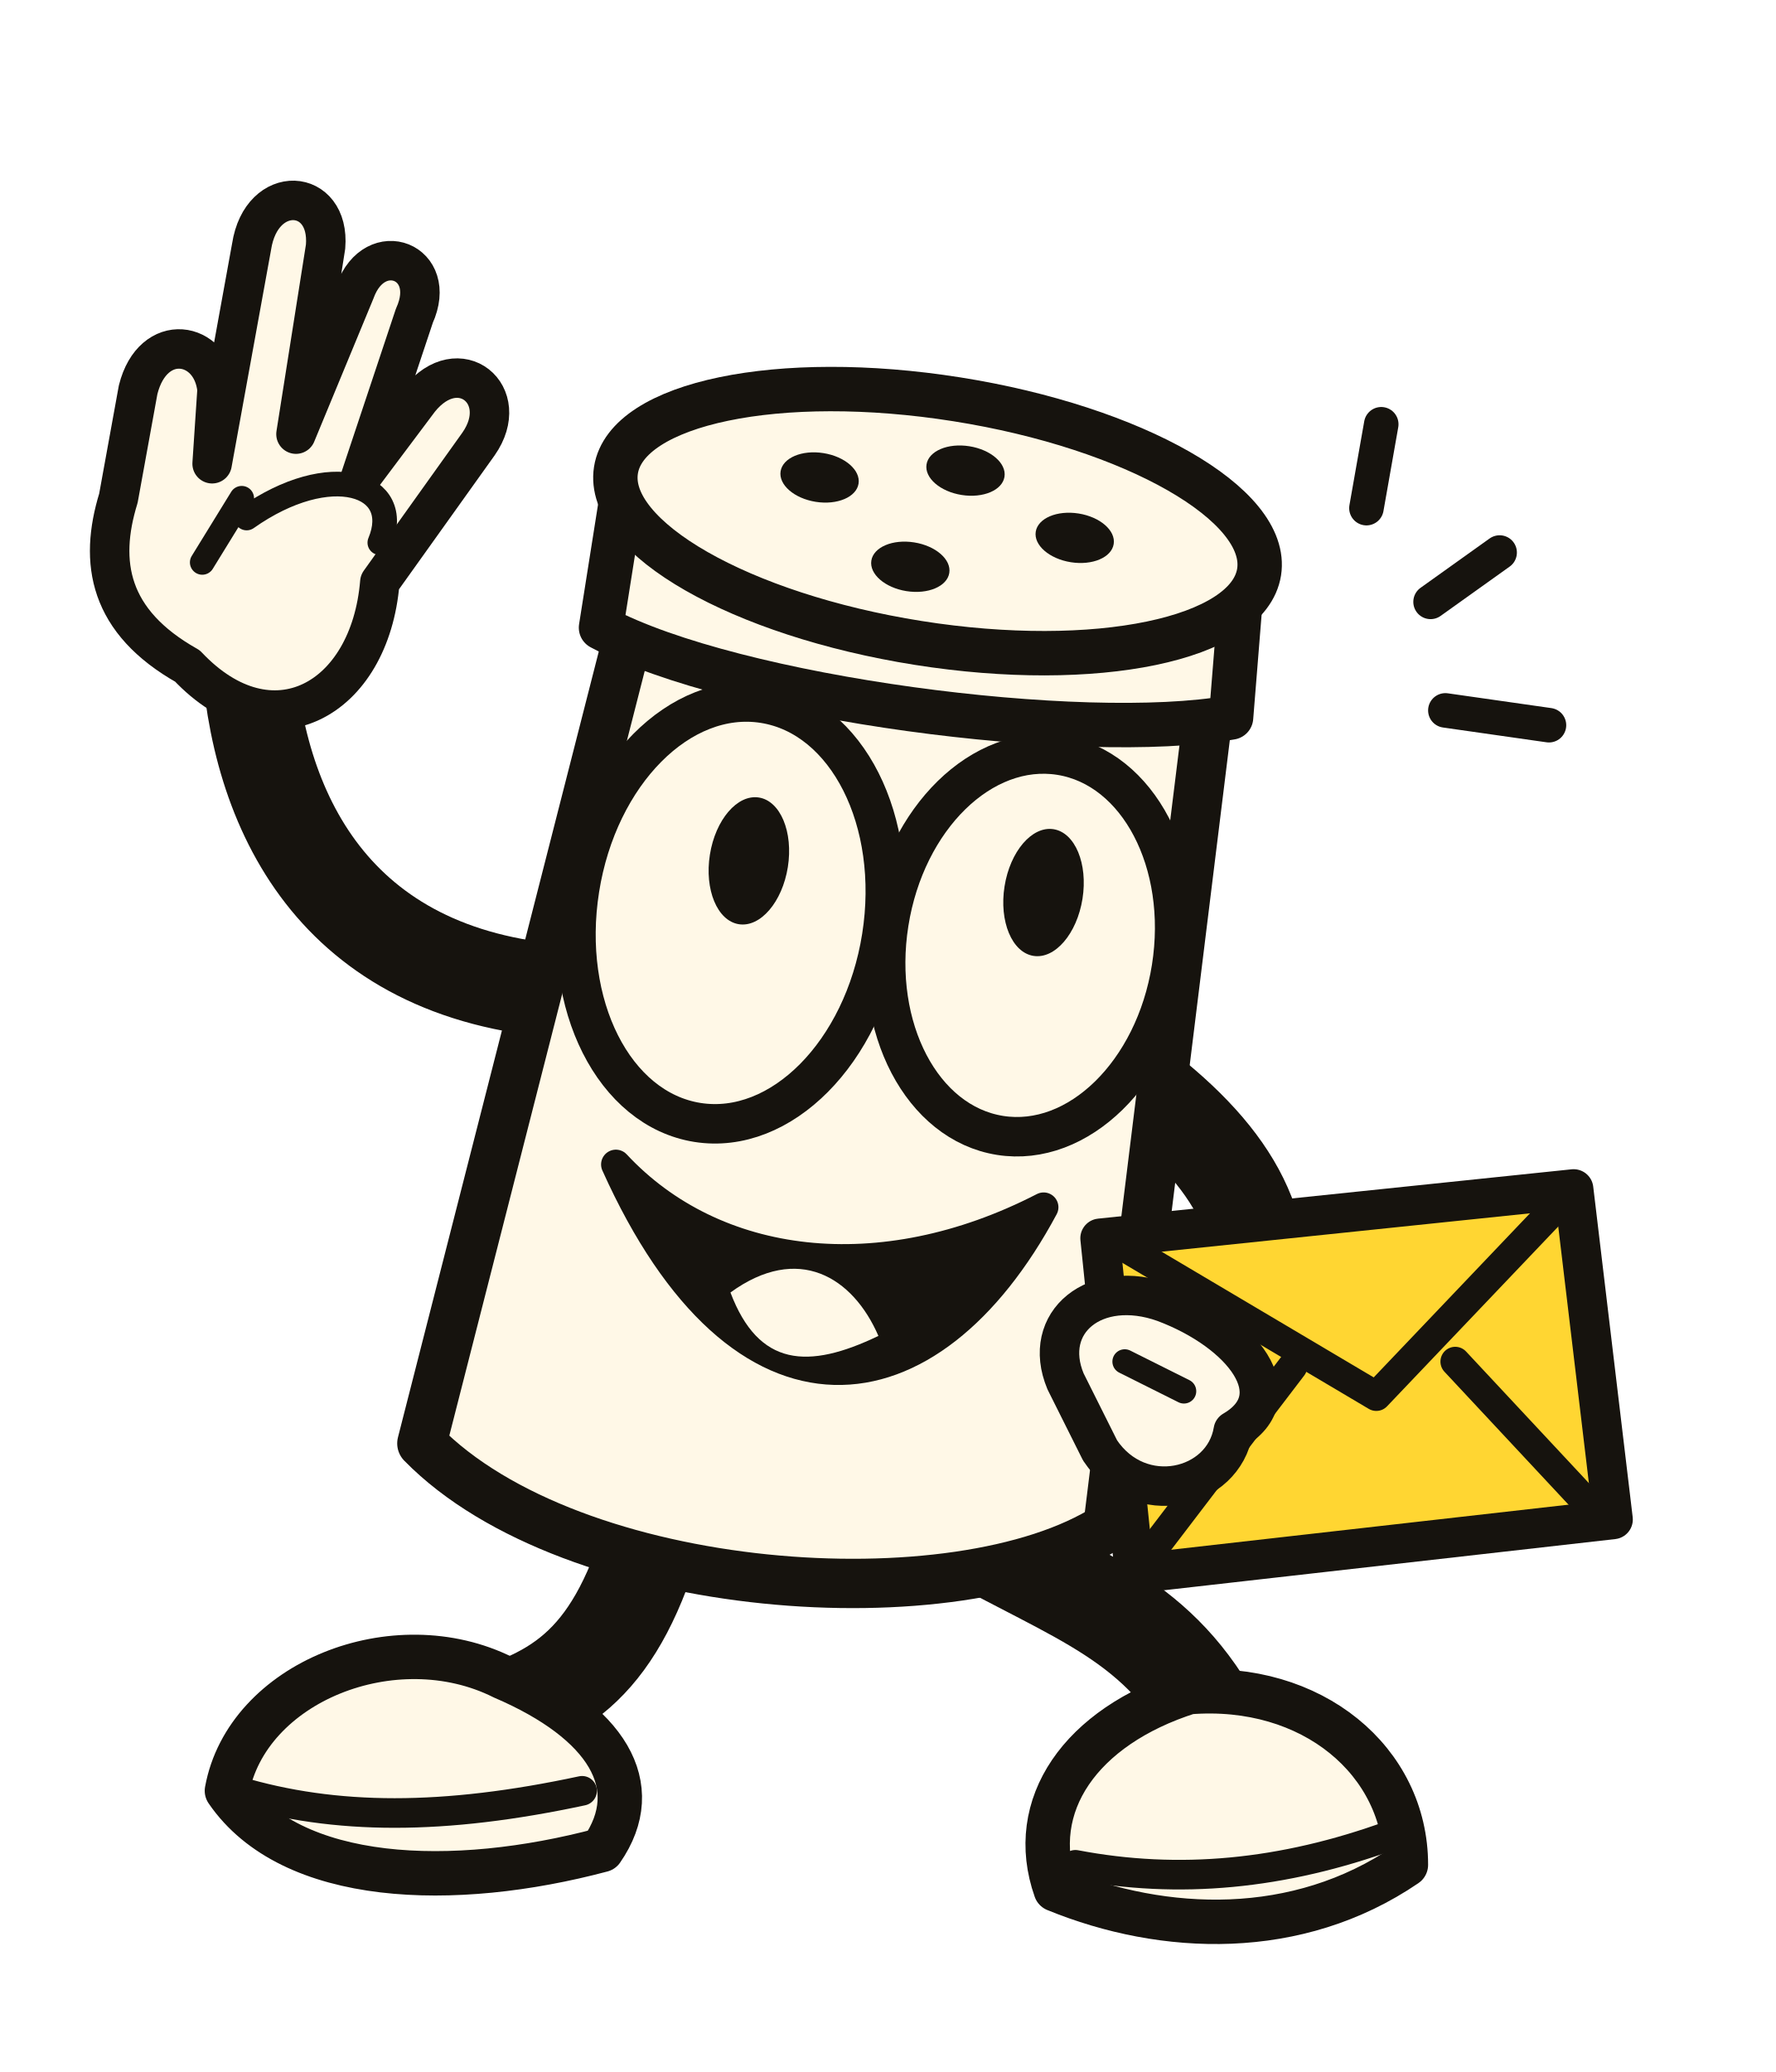
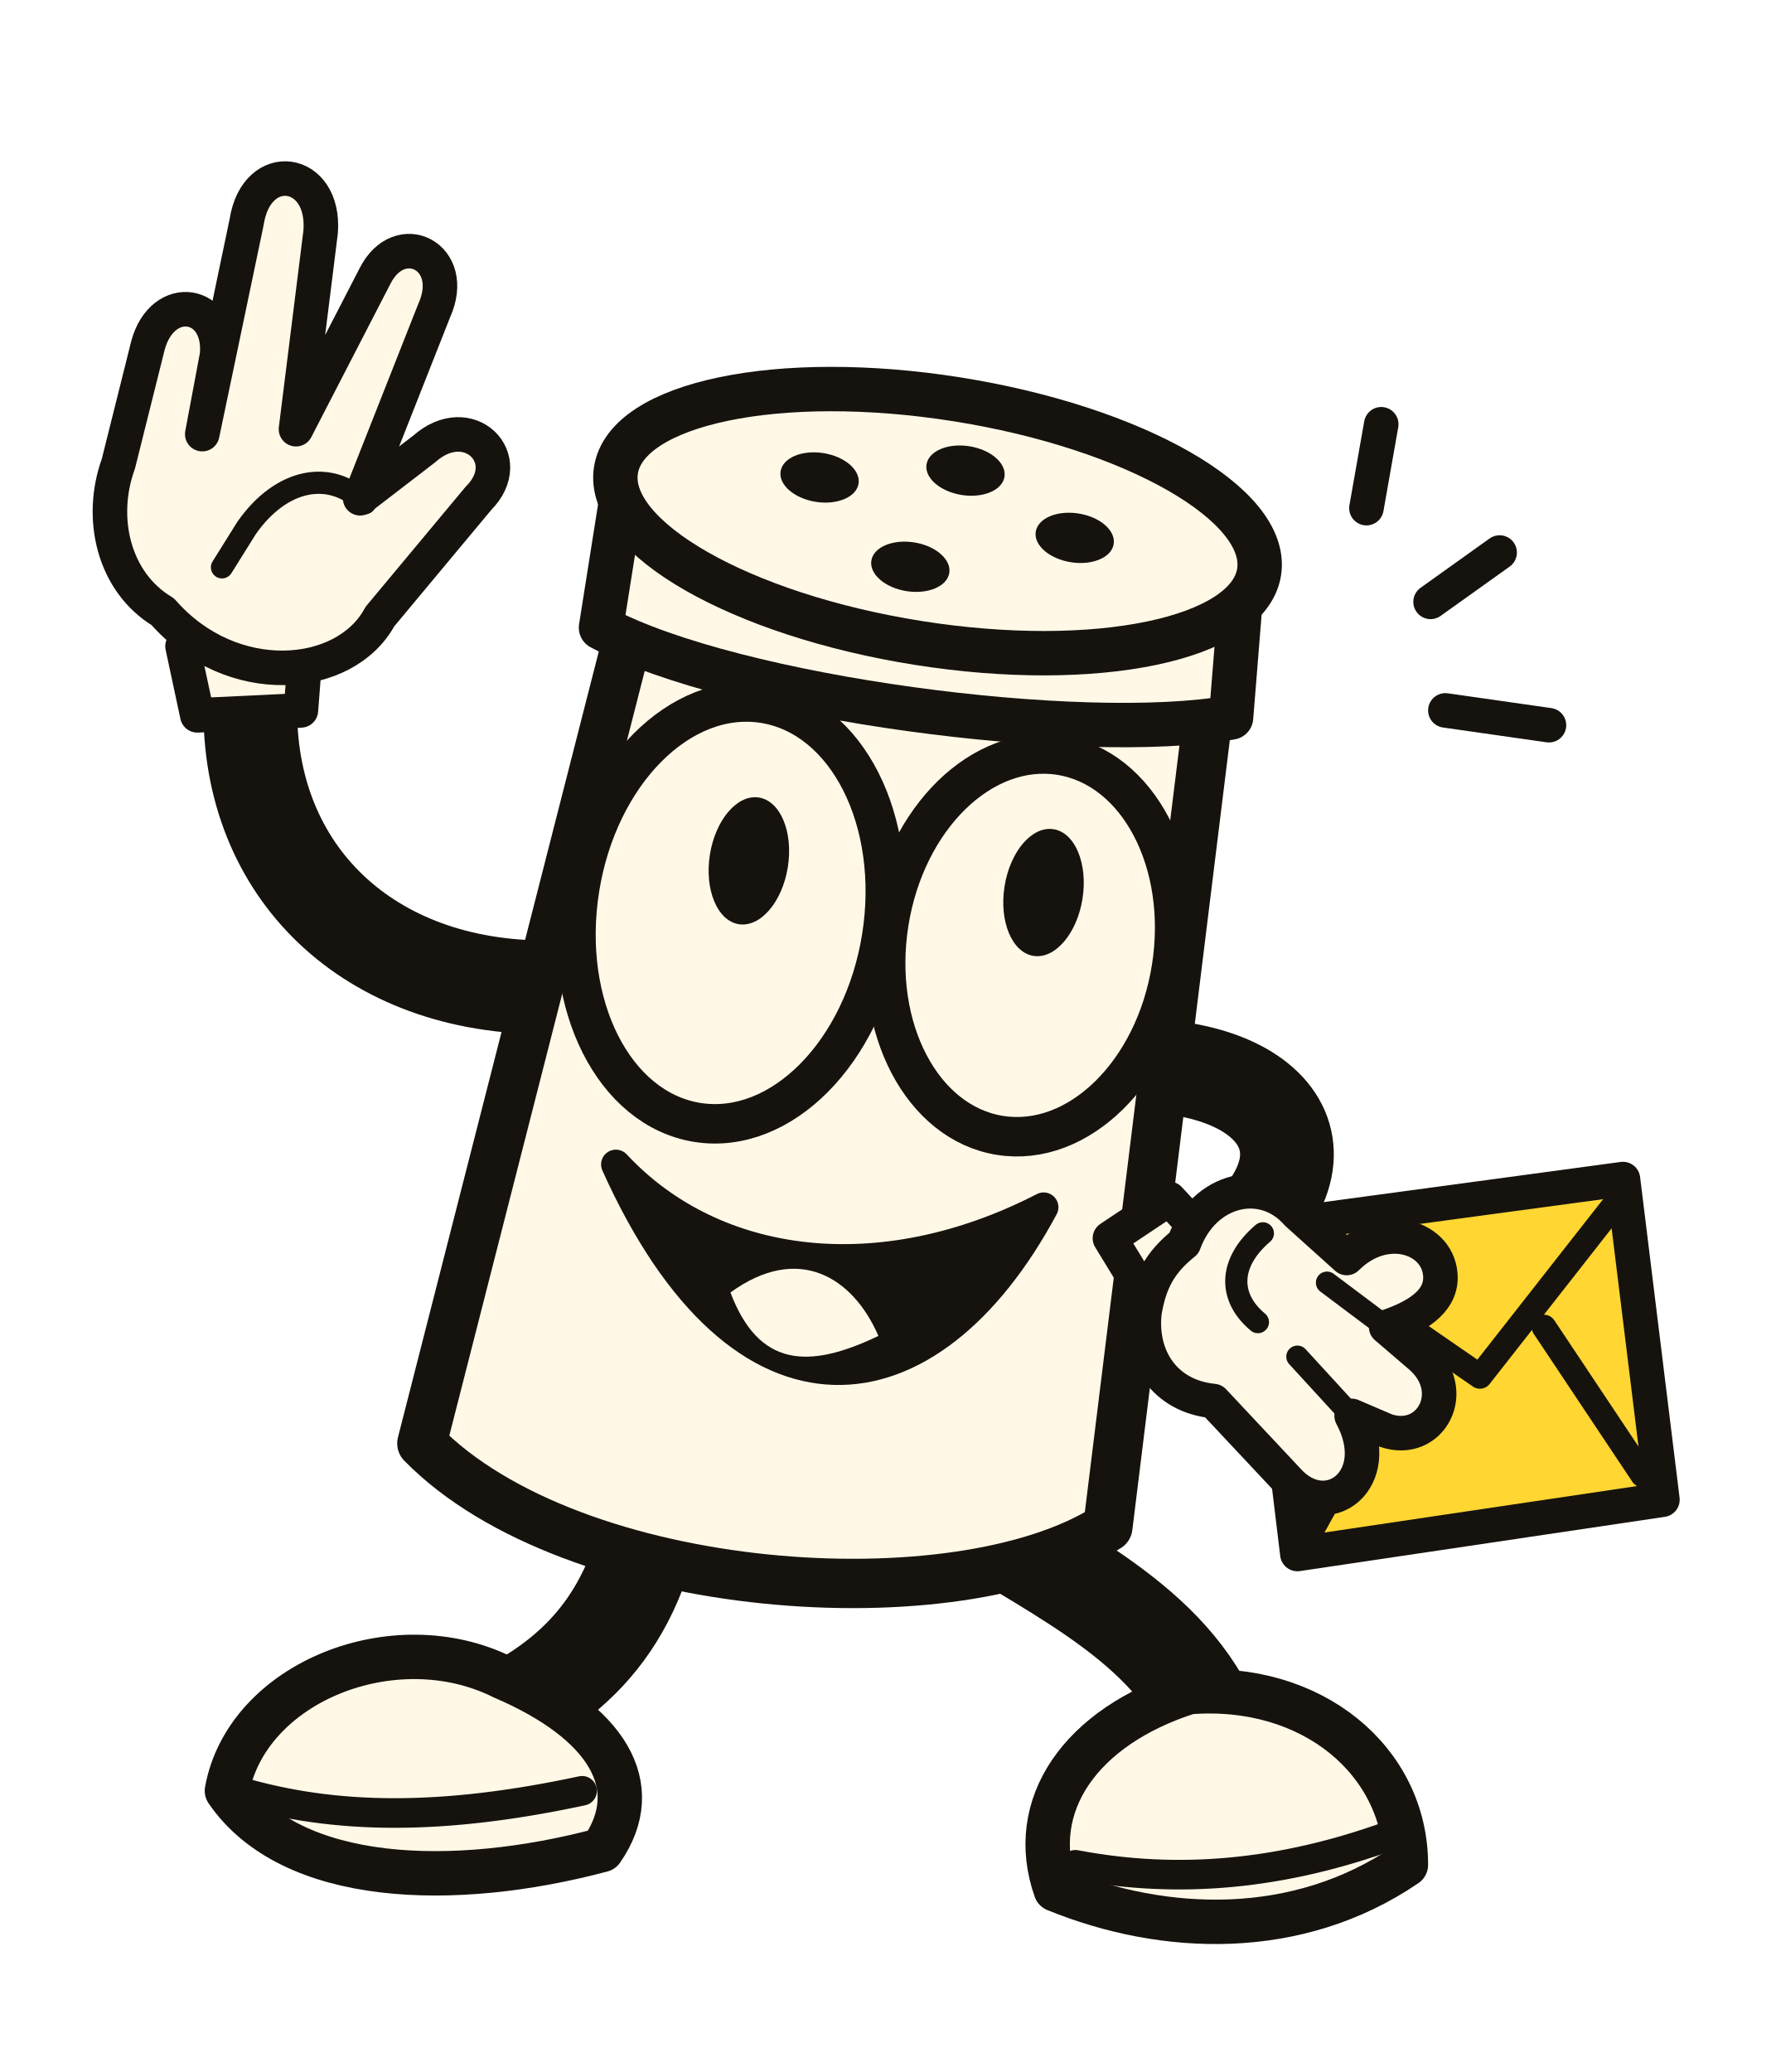
<svg xmlns="http://www.w3.org/2000/svg" viewBox="0 0 360 420" fill="none">
  <g stroke="#16130e" stroke-linecap="round" stroke-linejoin="round">
-     <path d="M133 309c-8 28-19 35-38 40m99-39c25 14 41 18 53 41" stroke-width="20" />
-     <path d="M102 340c-22-11-52 1-56 23 13 19 46 20 76 12 9-13 1-26-20-35Zm139 3c25-2 44 14 44 35-22 15-49 14-71 5-6-17 5-33 27-40Z" fill="#fff8e7" stroke-width="9" />
-     <path d="M48 363c20 6 42 6 70 0m100 15c21 4 42 2 64-6" stroke-width="6" />
-     <path d="M106 200c-43-7-56-42-56-75m177 92c21 15 31 30 28 49" stroke-width="19" />
-     <path d="M38 135c-16-9-18-21-14-34l4-22c3-12 15-10 16 0l-1 15 8-44c2-13 16-12 15 0l-6 38 12-29c4-11 17-6 12 5L73 97l12-16c8-10 19-1 12 9l-20 28c-2 24-22 35-39 17Z" fill="#fff8e7" stroke-width="8" />
-     <path d="M50 105c17-12 32-7 27 5m-28-9-8 13" stroke-width="5" />
+     <g id="legs" stroke-width="20">
+       <path d="M133 303C129 330 115 342 96 350" />
+       <path d="M194 306C216 320 239 330 247 353" />
+     </g>
+     <g id="shoes" fill="#fff8e7" stroke-width="9">
+       <path d="M102 340C80 329 50 341 46 363C59 382 92 383 122 375C131 362 123 349 102 340Z" />
+       <path d="M241 343C266 341 285 357 285 378C263 393 236 392 214 383C208 366 219 350 241 343Z" />
+       <path d="M48 363C68 369 90 369 118 363M218 378C239 382 260 380 282 372" fill="none" stroke-width="6" />
+     </g>
+     <g id="arms" stroke-width="19">
+       <path d="M106 200C71 198 48 173 51 138" />
+       <path d="M232 216C263 217 274 239 240 259" />
+     </g>
    <g transform="rotate(9 177 220)">
      <path d="m115 124 117 2 6 175c-27 24-105 31-140 5Z" fill="#fff8e7" stroke-width="10" />
      <path d="M108 137c29 10 100 8 129-2l-2-26-127-1Z" fill="#fff8e7" stroke-width="9" />
      <ellipse cx="172" cy="105" rx="66" ry="25" fill="#fff8e7" stroke-width="9" />
      <ellipse cx="147" cy="100" rx="8" ry="5" fill="#16130e" stroke="none" />
      <ellipse cx="176" cy="94" rx="8" ry="5" fill="#16130e" stroke="none" />
      <ellipse cx="200" cy="104" rx="8" ry="5" fill="#16130e" stroke="none" />
      <ellipse cx="168" cy="115" rx="8" ry="5" fill="#16130e" stroke="none" />
      <ellipse cx="143" cy="190" rx="31" ry="43" fill="#fff8e7" stroke-width="8" />
      <ellipse cx="204" cy="187" rx="29" ry="39" fill="#fff8e7" stroke-width="8" />
      <ellipse cx="145" cy="179" rx="8" ry="13" fill="#16130e" stroke="none" />
      <ellipse cx="205" cy="176" rx="8" ry="13" fill="#16130e" stroke="none" />
      <path d="M128 244c23 18 57 17 87-5-16 46-53 57-87 5Z" fill="#16130e" stroke-width="6" />
      <path d="M155 266c12-12 24-7 31 4-13 9-23 10-31-4Z" fill="#fff8e7" stroke="none" />
    </g>
-     <path d="m223 251 96-10 8 67-97 11Z" fill="#ffd632" stroke-width="8" />
-     <path d="m225 251 54 32 40-42m-86 74 29-38m61 29-28-30" stroke-width="6" />
-     <path d="M236 264c-14-5-25 4-20 16l7 14c8 12 25 8 27-4 12-7 2-20-14-26Z" fill="#fff8e7" stroke-width="8" />
-     <path d="m228 276 12 6" stroke-width="5" />
-     <path d="m290 122 14-10m-11 32 21 3m-37-44 3-17" stroke-width="7" />
+     <g id="waving-hand" fill="#fff8e7" stroke-width="7">
+       <path id="wave-cuff" d="M37 131L62 131L61 144L40 145Z" />
+       <path d="M33 124C23 118 20 105 24 94L30 70C33 59 45 61 44 72L41 88L50 45C52 32 66 34 65 47L60 87L76 56C81 46 93 52 88 63L73 101L86 91C95 83 105 93 97 101L77 125C70 138 47 140 33 124Z" />
+       <path d="M74 102C67 95 57 97 50 107L45 115" fill="none" stroke-width="4.5" />
+     </g>
+     <g id="envelope" stroke-width="7">
+       <path d="M255 249L329 239L337 304L263 315Z" fill="#ffd632" />
+       <path d="M258 250L300 279L329 242M266 310L287 272M333 299L313 269" stroke-width="5" />
+     </g>
+     <g id="envelope-hand" transform="translate(170 -1)" fill="#fff8e7" stroke-width="7">
+       <path id="envelope-cuff" d="M55 252L67 244L80 258L66 270Z" />
+       <path d="M70 253C74 242 86 239 93 247L103 256C111 248 122 252 122 260C122 265 117 268 111 270L118 276C126 283 120 294 111 291L104 288C111 301 99 310 91 301L76 285C66 284 61 276 62 267C63 261 65 257 70 253Z" />
+       <path d="M111 270L99 261M104 288L93 276M86 251C79 257 79 264 85 269" fill="none" stroke-width="4.5" />
+     </g>
+     <path d="M290 122L304 112M293 144L314 147M277 103L280 86" stroke-width="7" />
  </g>
</svg>
